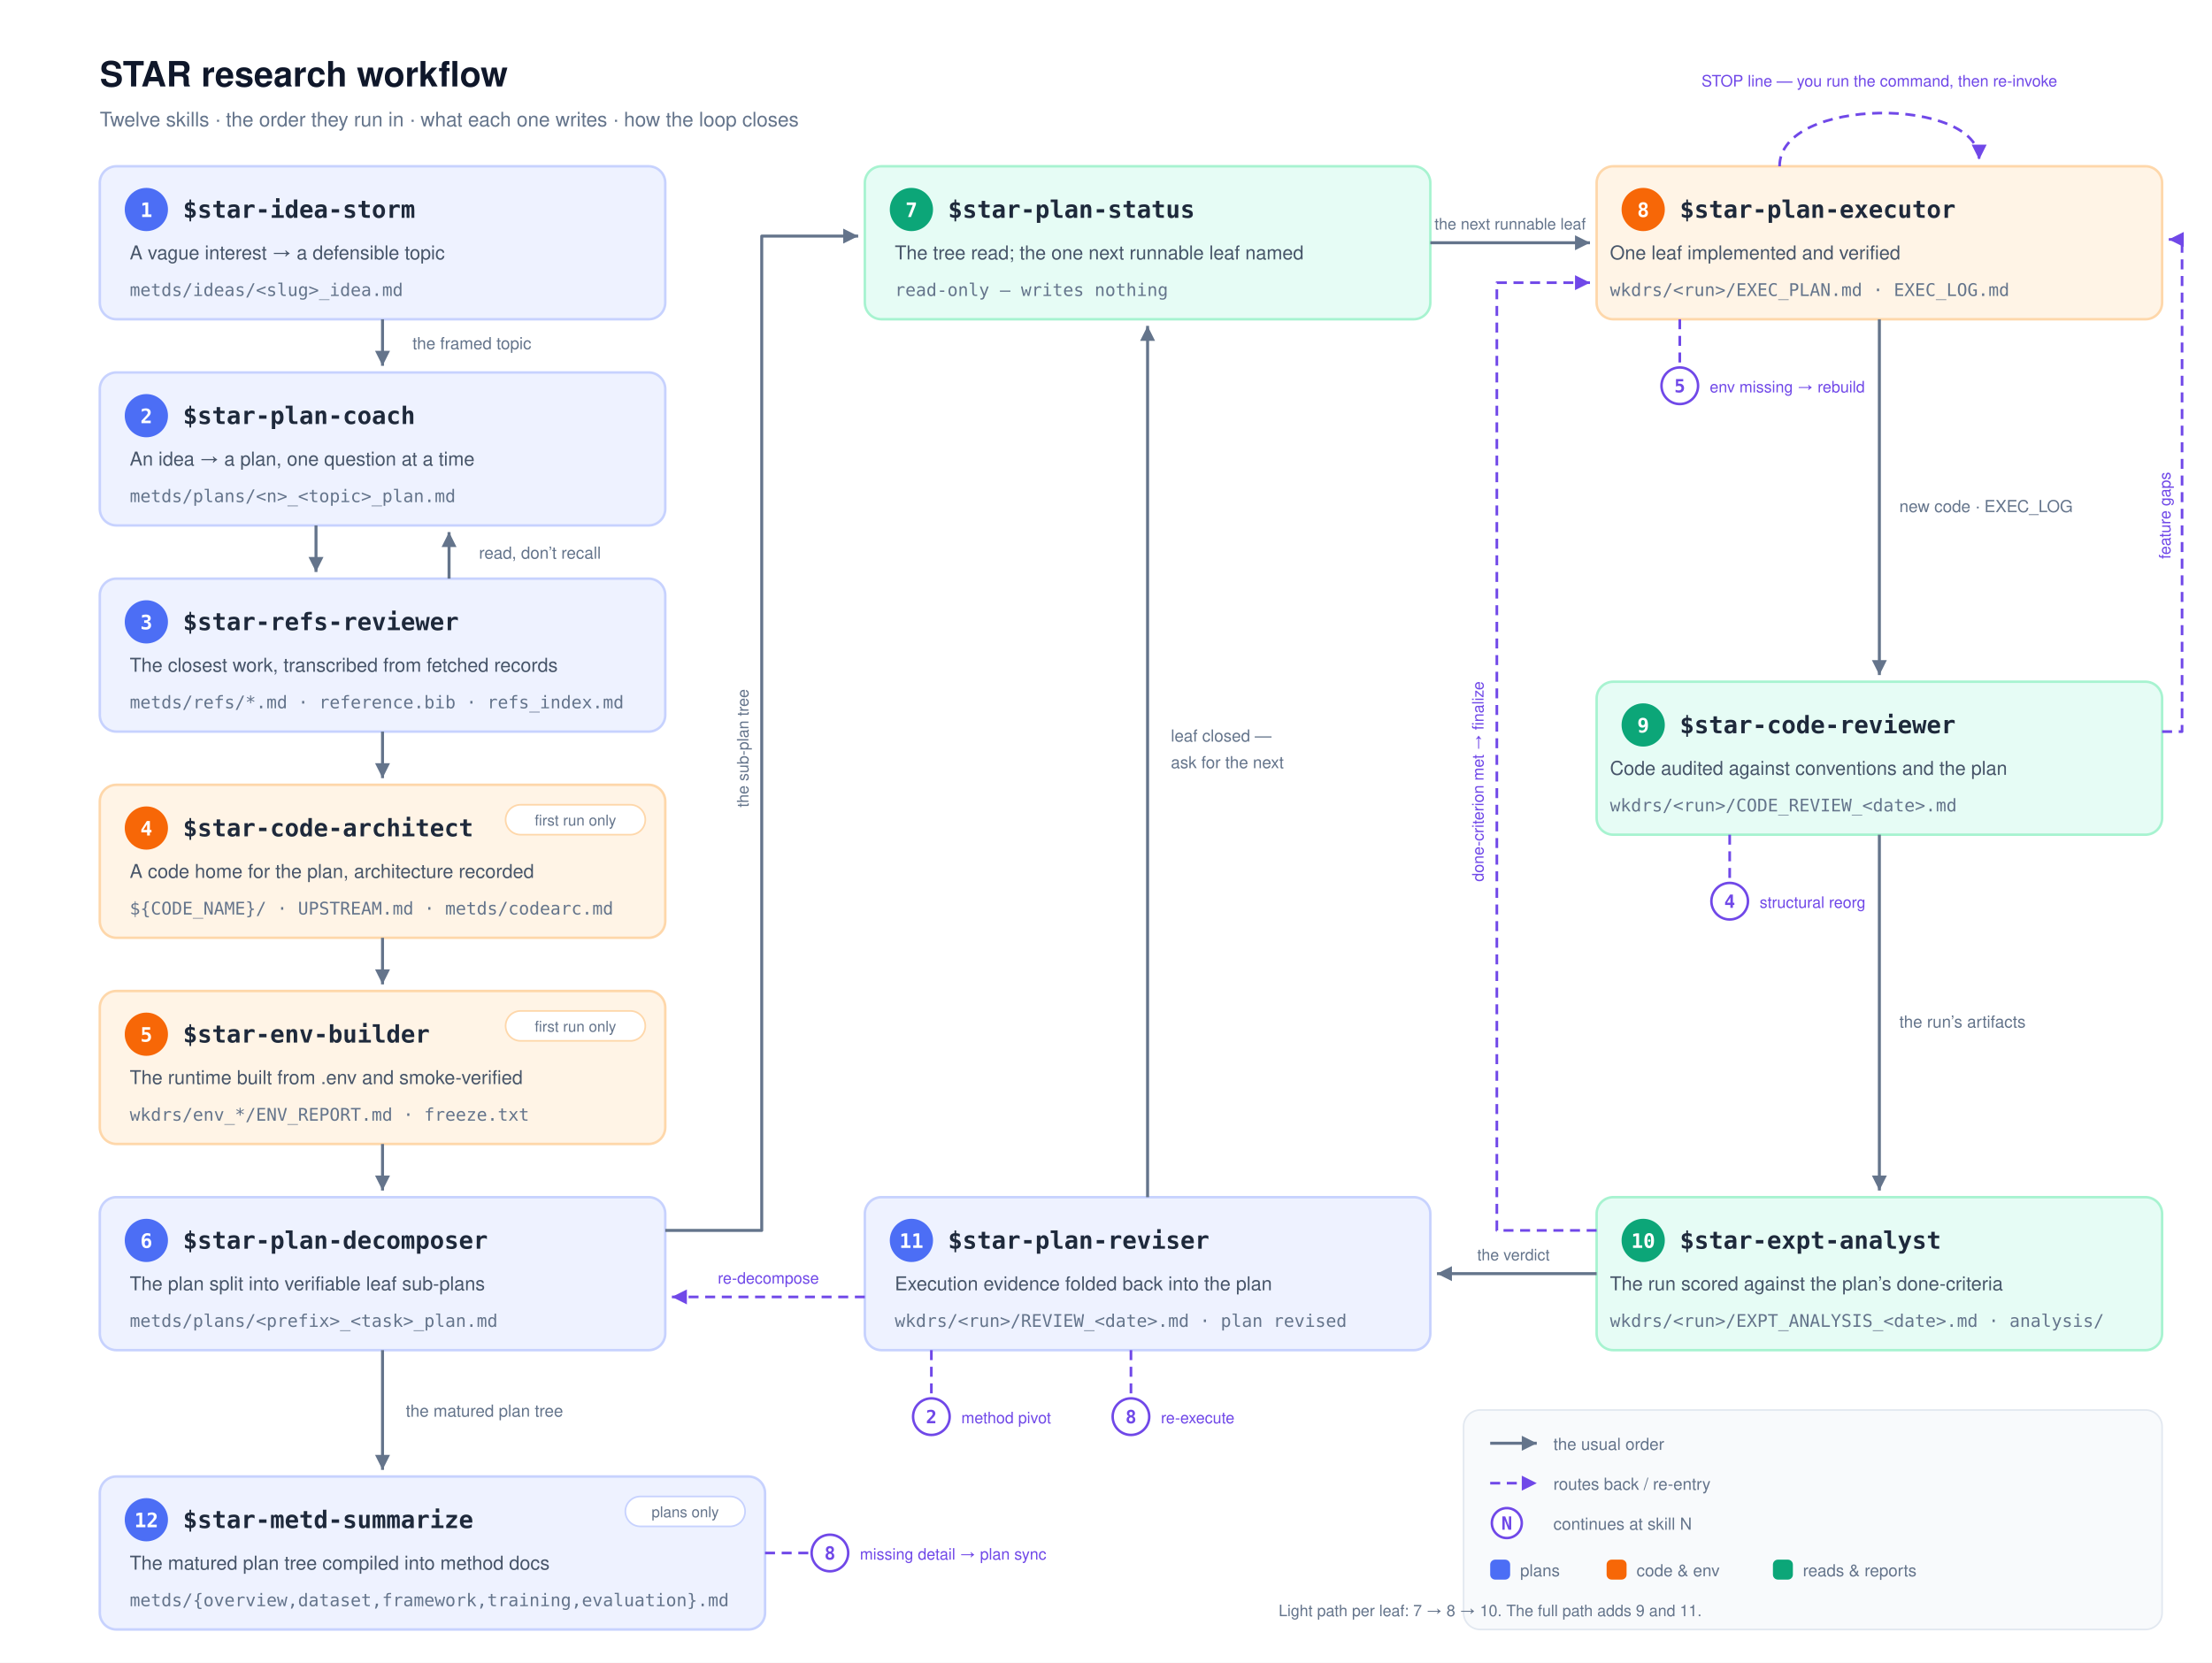
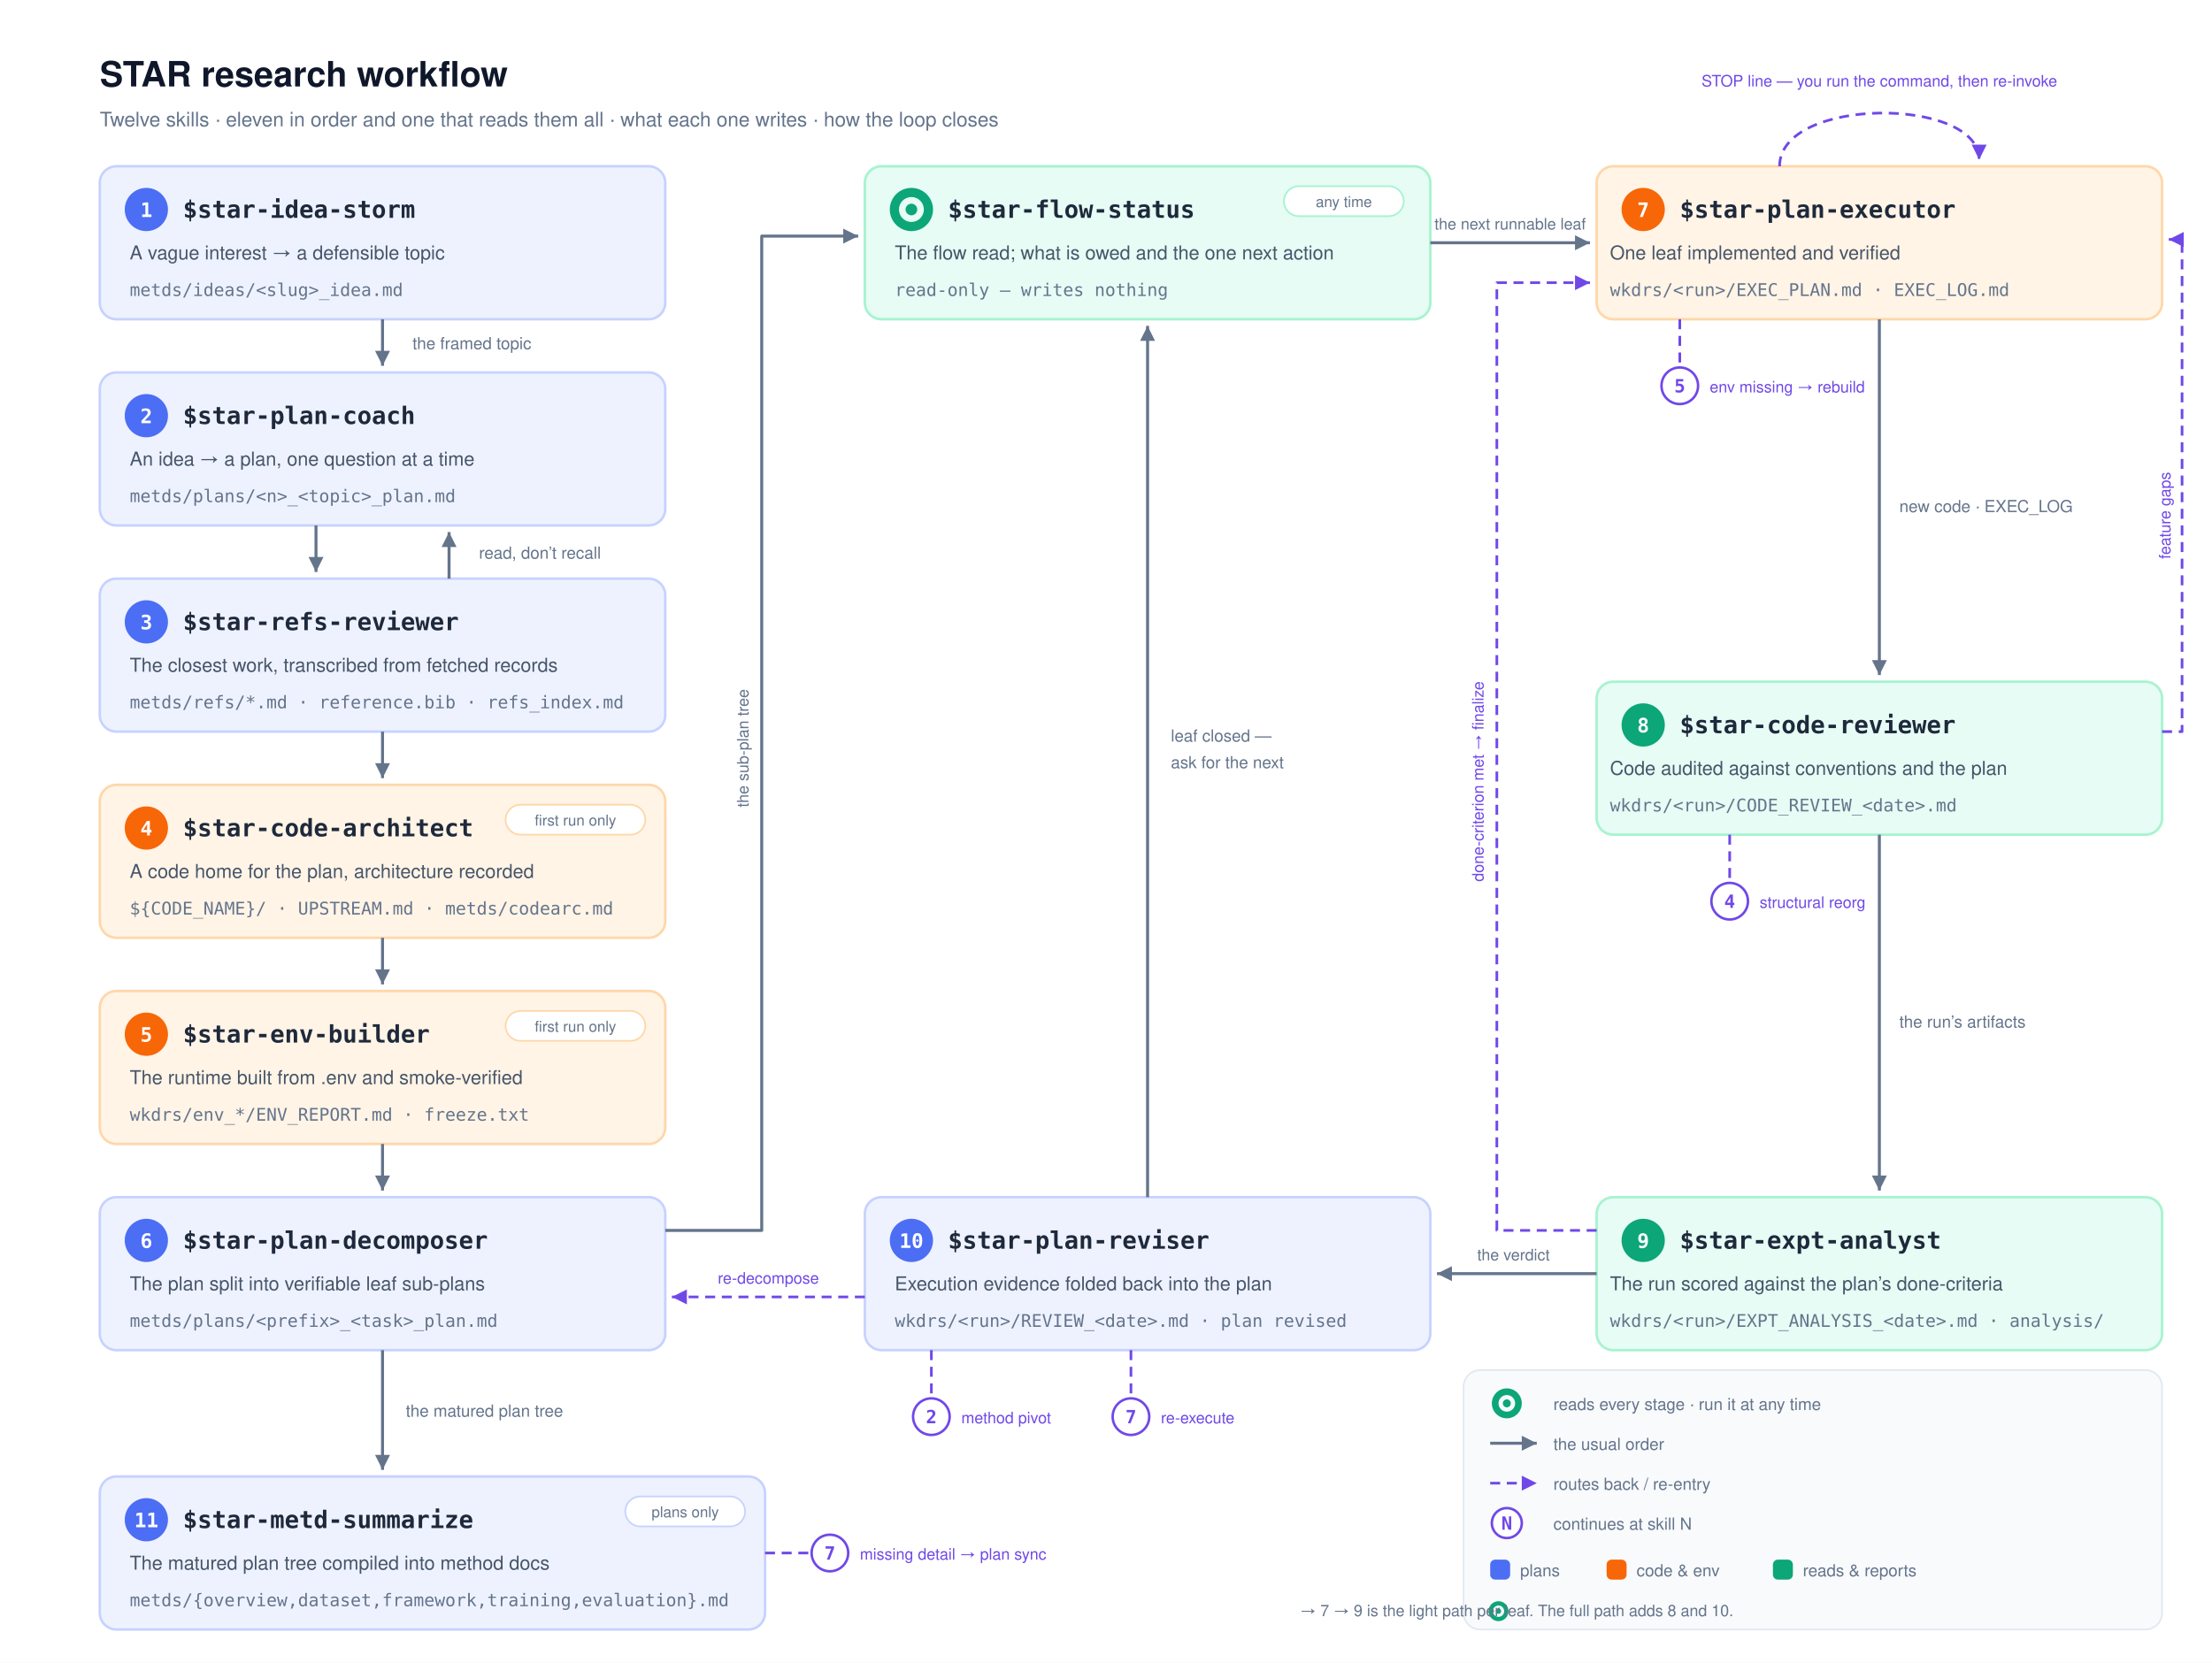
<svg xmlns="http://www.w3.org/2000/svg" viewBox="0 0 1330 1000" width="1330" height="1000" font-family="-apple-system, BlinkMacSystemFont, 'Segoe UI', Helvetica, Arial, sans-serif">
  <defs>
    <style>
      .nt { font-family: Menlo, ui-monospace, SFMono-Regular, Consolas, monospace; font-size: 14.5px; font-weight: 600; fill: #1e293b; }
      .np { font-size: 11.5px; fill: #475569; }
      .no { font-family: Menlo, ui-monospace, SFMono-Regular, Consolas, monospace; font-size: 10.5px; fill: #64748b; }
      .bn { font-family: Menlo, ui-monospace, SFMono-Regular, Consolas, monospace; font-size: 12px; font-weight: 700; fill: #ffffff; text-anchor: middle; }
      .tag { font-size: 9px; fill: #64748b; text-anchor: middle; }
      .el { font-size: 10px; fill: #64748b; }
      .elc { font-size: 9.5px; fill: #64748b; text-anchor: middle; }
      .lv { font-size: 9.5px; fill: #7048e8; }
      .lvc { font-size: 9.5px; fill: #7048e8; text-anchor: middle; }
      .spine { fill: none; stroke: #64748b; stroke-width: 1.8; stroke-linejoin: round; }
      .loop { fill: none; stroke: #7048e8; stroke-width: 1.6; stroke-dasharray: 6 4; stroke-linejoin: round; }
      .stub { fill: none; stroke: #7048e8; stroke-width: 1.6; stroke-dasharray: 6 4; }
      .ah { fill: #64748b; }
      .ahv { fill: #7048e8; }
      .jn { font-family: Menlo, ui-monospace, SFMono-Regular, Consolas, monospace; font-size: 11px; font-weight: 700; fill: #7048e8; text-anchor: middle; }
    </style>
  </defs>
  <rect x="0" y="0" width="1330" height="1000" fill="#ffffff" />
  <text x="60" y="52" font-size="21" font-weight="700" fill="#0f172a">STAR research workflow</text>
-   <text x="60" y="76" font-size="12" fill="#64748b">Twelve skills · the order they run in · what each one writes · how the loop closes</text>
+   <text x="60" y="76" font-size="12" fill="#64748b">Twelve skills · eleven in order and one that reads them all · what each one writes · how the loop closes</text>
  <rect x="60" y="100" width="340" height="92" rx="10" fill="#eef2ff" stroke="#c7d2fe" stroke-width="1.5" />
  <circle cx="88" cy="126" r="13" fill="#4c6ef5" />
  <text class="bn" x="88" y="130.5">1</text>
  <text class="nt" x="110" y="131">$star-idea-storm</text>
  <text class="np" x="78" y="156">A vague interest → a defensible topic</text>
  <text class="no" x="78" y="178">metds/ideas/&lt;slug&gt;_idea.md</text>
  <rect x="60" y="224" width="340" height="92" rx="10" fill="#eef2ff" stroke="#c7d2fe" stroke-width="1.5" />
  <circle cx="88" cy="250" r="13" fill="#4c6ef5" />
  <text class="bn" x="88" y="254.5">2</text>
  <text class="nt" x="110" y="255">$star-plan-coach</text>
  <text class="np" x="78" y="280">An idea → a plan, one question at a time</text>
  <text class="no" x="78" y="302">metds/plans/&lt;n&gt;_&lt;topic&gt;_plan.md</text>
  <rect x="60" y="348" width="340" height="92" rx="10" fill="#eef2ff" stroke="#c7d2fe" stroke-width="1.5" />
  <circle cx="88" cy="374" r="13" fill="#4c6ef5" />
  <text class="bn" x="88" y="378.5">3</text>
  <text class="nt" x="110" y="379">$star-refs-reviewer</text>
  <text class="np" x="78" y="404">The closest work, transcribed from fetched records</text>
  <text class="no" x="78" y="426">metds/refs/*.md · reference.bib · refs_index.md</text>
  <rect x="60" y="472" width="340" height="92" rx="10" fill="#fff4e6" stroke="#fed7aa" stroke-width="1.5" />
  <circle cx="88" cy="498" r="13" fill="#f76707" />
  <text class="bn" x="88" y="502.5">4</text>
  <text class="nt" x="110" y="503">$star-code-architect</text>
  <rect x="304" y="484" width="84" height="18" rx="9" fill="#ffffff" stroke="#fed7aa" />
  <text class="tag" x="346" y="496.5">first run only</text>
  <text class="np" x="78" y="528">A code home for the plan, architecture recorded</text>
  <text class="no" x="78" y="550">${CODE_NAME}/ · UPSTREAM.md · metds/codearc.md</text>
  <rect x="60" y="596" width="340" height="92" rx="10" fill="#fff4e6" stroke="#fed7aa" stroke-width="1.5" />
  <circle cx="88" cy="622" r="13" fill="#f76707" />
  <text class="bn" x="88" y="626.5">5</text>
  <text class="nt" x="110" y="627">$star-env-builder</text>
  <rect x="304" y="608" width="84" height="18" rx="9" fill="#ffffff" stroke="#fed7aa" />
  <text class="tag" x="346" y="620.5">first run only</text>
  <text class="np" x="78" y="652">The runtime built from .env and smoke-verified</text>
  <text class="no" x="78" y="674">wkdrs/env_*/ENV_REPORT.md · freeze.txt</text>
  <rect x="60" y="720" width="340" height="92" rx="10" fill="#eef2ff" stroke="#c7d2fe" stroke-width="1.5" />
  <circle cx="88" cy="746" r="13" fill="#4c6ef5" />
  <text class="bn" x="88" y="750.5">6</text>
  <text class="nt" x="110" y="751">$star-plan-decomposer</text>
  <text class="np" x="78" y="776">The plan split into verifiable leaf sub-plans</text>
  <text class="no" x="78" y="798">metds/plans/&lt;prefix&gt;_&lt;task&gt;_plan.md</text>
  <rect x="520" y="100" width="340" height="92" rx="10" fill="#e6fcf5" stroke="#a7f3d0" stroke-width="1.5" />
  <circle cx="548" cy="126" r="13" fill="#0ca678" />
-   <text class="bn" x="548" y="130.5">7</text>
-   <text class="nt" x="570" y="131">$star-plan-status</text>
-   <text class="np" x="538" y="156">The tree read; the one next runnable leaf named</text>
+   <circle cx="548" cy="126" r="7.5" fill="#e6fcf5" />
+   <circle cx="548" cy="126" r="3.5" fill="#0ca678" />
+   <text class="nt" x="570" y="131">$star-flow-status</text>
+   <rect x="772" y="112" width="72" height="18" rx="9" fill="#ffffff" stroke="#a7f3d0" />
+   <text class="tag" x="808" y="124.5">any time</text>
+   <text class="np" x="538" y="156">The flow read; what is owed and the one next action</text>
  <text class="no" x="538" y="178">read-only — writes nothing</text>
  <rect x="960" y="100" width="340" height="92" rx="10" fill="#fff4e6" stroke="#fed7aa" stroke-width="1.5" />
  <circle cx="988" cy="126" r="13" fill="#f76707" />
-   <text class="bn" x="988" y="130.5">8</text>
+   <text class="bn" x="988" y="130.5">7</text>
  <text class="nt" x="1010" y="131">$star-plan-executor</text>
  <text class="np" x="968" y="156">One leaf implemented and verified</text>
  <text class="no" x="968" y="178">wkdrs/&lt;run&gt;/EXEC_PLAN.md · EXEC_LOG.md</text>
  <rect x="960" y="410" width="340" height="92" rx="10" fill="#e6fcf5" stroke="#a7f3d0" stroke-width="1.5" />
  <circle cx="988" cy="436" r="13" fill="#0ca678" />
-   <text class="bn" x="988" y="440.5">9</text>
+   <text class="bn" x="988" y="440.5">8</text>
  <text class="nt" x="1010" y="441">$star-code-reviewer</text>
  <text class="np" x="968" y="466">Code audited against conventions and the plan</text>
  <text class="no" x="968" y="488">wkdrs/&lt;run&gt;/CODE_REVIEW_&lt;date&gt;.md</text>
  <rect x="960" y="720" width="340" height="92" rx="10" fill="#e6fcf5" stroke="#a7f3d0" stroke-width="1.5" />
  <circle cx="988" cy="746" r="13" fill="#0ca678" />
-   <text class="bn" x="988" y="750.5">10</text>
+   <text class="bn" x="988" y="750.5">9</text>
  <text class="nt" x="1010" y="751">$star-expt-analyst</text>
  <text class="np" x="968" y="776">The run scored against the plan’s done-criteria</text>
  <text class="no" x="968" y="798">wkdrs/&lt;run&gt;/EXPT_ANALYSIS_&lt;date&gt;.md · analysis/</text>
  <rect x="520" y="720" width="340" height="92" rx="10" fill="#eef2ff" stroke="#c7d2fe" stroke-width="1.5" />
  <circle cx="548" cy="746" r="13" fill="#4c6ef5" />
-   <text class="bn" x="548" y="750.5">11</text>
+   <text class="bn" x="548" y="750.5">10</text>
  <text class="nt" x="570" y="751">$star-plan-reviser</text>
  <text class="np" x="538" y="776">Execution evidence folded back into the plan</text>
  <text class="no" x="538" y="798">wkdrs/&lt;run&gt;/REVIEW_&lt;date&gt;.md · plan revised</text>
  <rect x="60" y="888" width="400" height="92" rx="10" fill="#eef2ff" stroke="#c7d2fe" stroke-width="1.5" />
  <circle cx="88" cy="914" r="13" fill="#4c6ef5" />
-   <text class="bn" x="88" y="918.5">12</text>
+   <text class="bn" x="88" y="918.5">11</text>
  <text class="nt" x="110" y="919">$star-metd-summarize</text>
  <rect x="376" y="900" width="72" height="18" rx="9" fill="#ffffff" stroke="#c7d2fe" />
  <text class="tag" x="412" y="912.5">plans only</text>
  <text class="np" x="78" y="944">The matured plan tree compiled into method docs</text>
  <text class="no" x="78" y="966">metds/{overview,dataset,framework,training,evaluation}.md</text>
  <path class="spine" d="M230,192 L230,220" />
  <path class="ah" d="M230,220 L225.5,211 L234.5,211 Z" />
  <text class="el" x="248" y="210">the framed topic</text>
  <path class="spine" d="M190,316 L190,344" />
  <path class="ah" d="M190,344 L185.5,335 L194.5,335 Z" />
  <path class="spine" d="M270,348 L270,320" />
  <path class="ah" d="M270,320 L265.5,329 L274.5,329 Z" />
  <text class="el" x="288" y="336">read, don’t recall</text>
  <path class="spine" d="M230,440 L230,468" />
  <path class="ah" d="M230,468 L225.5,459 L234.5,459 Z" />
  <path class="spine" d="M230,564 L230,592" />
  <path class="ah" d="M230,592 L225.5,583 L234.5,583 Z" />
  <path class="spine" d="M230,688 L230,716" />
  <path class="ah" d="M230,716 L225.5,707 L234.5,707 Z" />
  <path class="spine" d="M400,740 L458,740 L458,142 L516,142" />
  <path class="ah" d="M516,142 L507,137.5 L507,146.5 Z" />
  <text class="elc" x="450" y="450" transform="rotate(-90 450 450)">the sub-plan tree</text>
  <path class="spine" d="M860,146 L956,146" />
  <path class="ah" d="M956,146 L947,141.5 L947,150.5 Z" />
  <text class="elc" x="908" y="138">the next runnable leaf</text>
  <path class="spine" d="M1130,192 L1130,406" />
  <path class="ah" d="M1130,406 L1125.5,397 L1134.5,397 Z" />
  <text class="el" x="1142" y="308">new code · EXEC_LOG</text>
  <path class="spine" d="M1130,502 L1130,716" />
  <path class="ah" d="M1130,716 L1125.5,707 L1134.5,707 Z" />
  <text class="el" x="1142" y="618">the run’s artifacts</text>
  <path class="spine" d="M960,766 L864,766" />
  <path class="ah" d="M864,766 L873,761.5 L873,770.5 Z" />
  <text class="elc" x="910" y="758">the verdict</text>
  <path class="spine" d="M690,720 L690,196" />
  <path class="ah" d="M690,196 L685.5,205 L694.5,205 Z" />
  <text class="el" x="704" y="446">leaf closed —</text>
  <text class="el" x="704" y="462">ask for the next</text>
  <path class="spine" d="M230,812 L230,884" />
  <path class="ah" d="M230,884 L225.5,875 L234.5,875 Z" />
  <text class="el" x="244" y="852">the matured plan tree</text>
  <path class="loop" d="M520,780 L404,780" />
  <path class="ahv" d="M404,780 L413,775.5 L413,784.5 Z" />
  <text class="lvc" x="462" y="772">re-decompose</text>
  <path class="loop" d="M960,740 L900,740 L900,170 L956,170" />
  <path class="ahv" d="M956,170 L947,165.5 L947,174.5 Z" />
  <text class="lvc" x="892" y="470" transform="rotate(-90 892 470)">done-criterion met → finalize</text>
  <path class="loop" d="M1300,440 L1312,440 L1312,144 L1304,144" />
  <path class="ahv" d="M1304,144 L1313,139.5 L1313,148.5 Z" />
  <text class="lvc" x="1305" y="310" transform="rotate(-90 1305 310)">feature gaps</text>
  <path class="loop" d="M1070,100 C1070,58 1190,58 1190,96" />
  <path class="ahv" d="M1190,96 L1185.5,87 L1194.5,87 Z" />
  <text class="lvc" x="1130" y="52">STOP line — you run the command, then re-invoke</text>
  <path class="stub" d="M560,812 L560,838" />
  <circle cx="560" cy="852" r="11" fill="#ffffff" stroke="#7048e8" stroke-width="1.5" />
  <text class="jn" x="560" y="856">2</text>
  <text class="lv" x="578" y="856">method pivot</text>
  <path class="stub" d="M680,812 L680,838" />
  <circle cx="680" cy="852" r="11" fill="#ffffff" stroke="#7048e8" stroke-width="1.5" />
-   <text class="jn" x="680" y="856">8</text>
+   <text class="jn" x="680" y="856">7</text>
  <text class="lv" x="698" y="856">re-execute</text>
  <path class="stub" d="M1040,502 L1040,528" />
  <circle cx="1040" cy="542" r="11" fill="#ffffff" stroke="#7048e8" stroke-width="1.5" />
  <text class="jn" x="1040" y="546">4</text>
  <text class="lv" x="1058" y="546">structural reorg</text>
  <path class="stub" d="M1010,192 L1010,218" />
  <circle cx="1010" cy="232" r="11" fill="#ffffff" stroke="#7048e8" stroke-width="1.5" />
  <text class="jn" x="1010" y="236">5</text>
  <text class="lv" x="1028" y="236">env missing → rebuild</text>
  <path class="stub" d="M460,934 L486,934" />
  <circle cx="499" cy="934" r="11" fill="#ffffff" stroke="#7048e8" stroke-width="1.5" />
-   <text class="jn" x="499" y="938">8</text>
+   <text class="jn" x="499" y="938">7</text>
  <text class="lv" x="517" y="938">missing detail → plan sync</text>
-   <rect x="880" y="848" width="420" height="132" rx="10" fill="#f8fafc" stroke="#e2e8f0" />
+   <rect x="880" y="824" width="420" height="156" rx="10" fill="#f8fafc" stroke="#e2e8f0" />
+   <circle cx="906" cy="844" r="9" fill="#0ca678" />
+   <circle cx="906" cy="844" r="5" fill="#f8fafc" />
+   <circle cx="906" cy="844" r="2.4" fill="#0ca678" />
+   <text class="el" x="934" y="848">reads every stage · run it at any time</text>
  <path class="spine" d="M896,868 L924,868" />
  <path class="ah" d="M924,868 L915,863.5 L915,872.5 Z" />
  <text class="el" x="934" y="872">the usual order</text>
  <path class="loop" d="M896,892 L924,892" />
  <path class="ahv" d="M924,892 L915,887.5 L915,896.5 Z" />
  <text class="el" x="934" y="896">routes back / re-entry</text>
  <circle cx="906" cy="916" r="9" fill="#ffffff" stroke="#7048e8" stroke-width="1.5" />
  <text class="jn" x="906" y="920" font-size="9.5">N</text>
  <text class="el" x="934" y="920">continues at skill N</text>
  <rect x="896" y="938" width="12" height="12" rx="3" fill="#4c6ef5" />
  <text class="el" x="914" y="948">plans</text>
  <rect x="966" y="938" width="12" height="12" rx="3" fill="#f76707" />
  <text class="el" x="984" y="948">code &amp; env</text>
  <rect x="1066" y="938" width="12" height="12" rx="3" fill="#0ca678" />
  <text class="el" x="1084" y="948">reads &amp; reports</text>
-   <text class="elc" x="896" y="972" font-size="9.5" text-anchor="start">Light path per leaf: 7 → 8 → 10. The full path adds 9 and 11.</text>
+   <circle cx="901" cy="969" r="6" fill="#0ca678" />
+   <circle cx="901" cy="969" r="3.4" fill="#f8fafc" />
+   <circle cx="901" cy="969" r="1.6" fill="#0ca678" />
+   <text class="elc" x="912" y="972" font-size="9.5" text-anchor="start">→ 7 → 9 is the light path per leaf. The full path adds 8 and 10.</text>
</svg>
